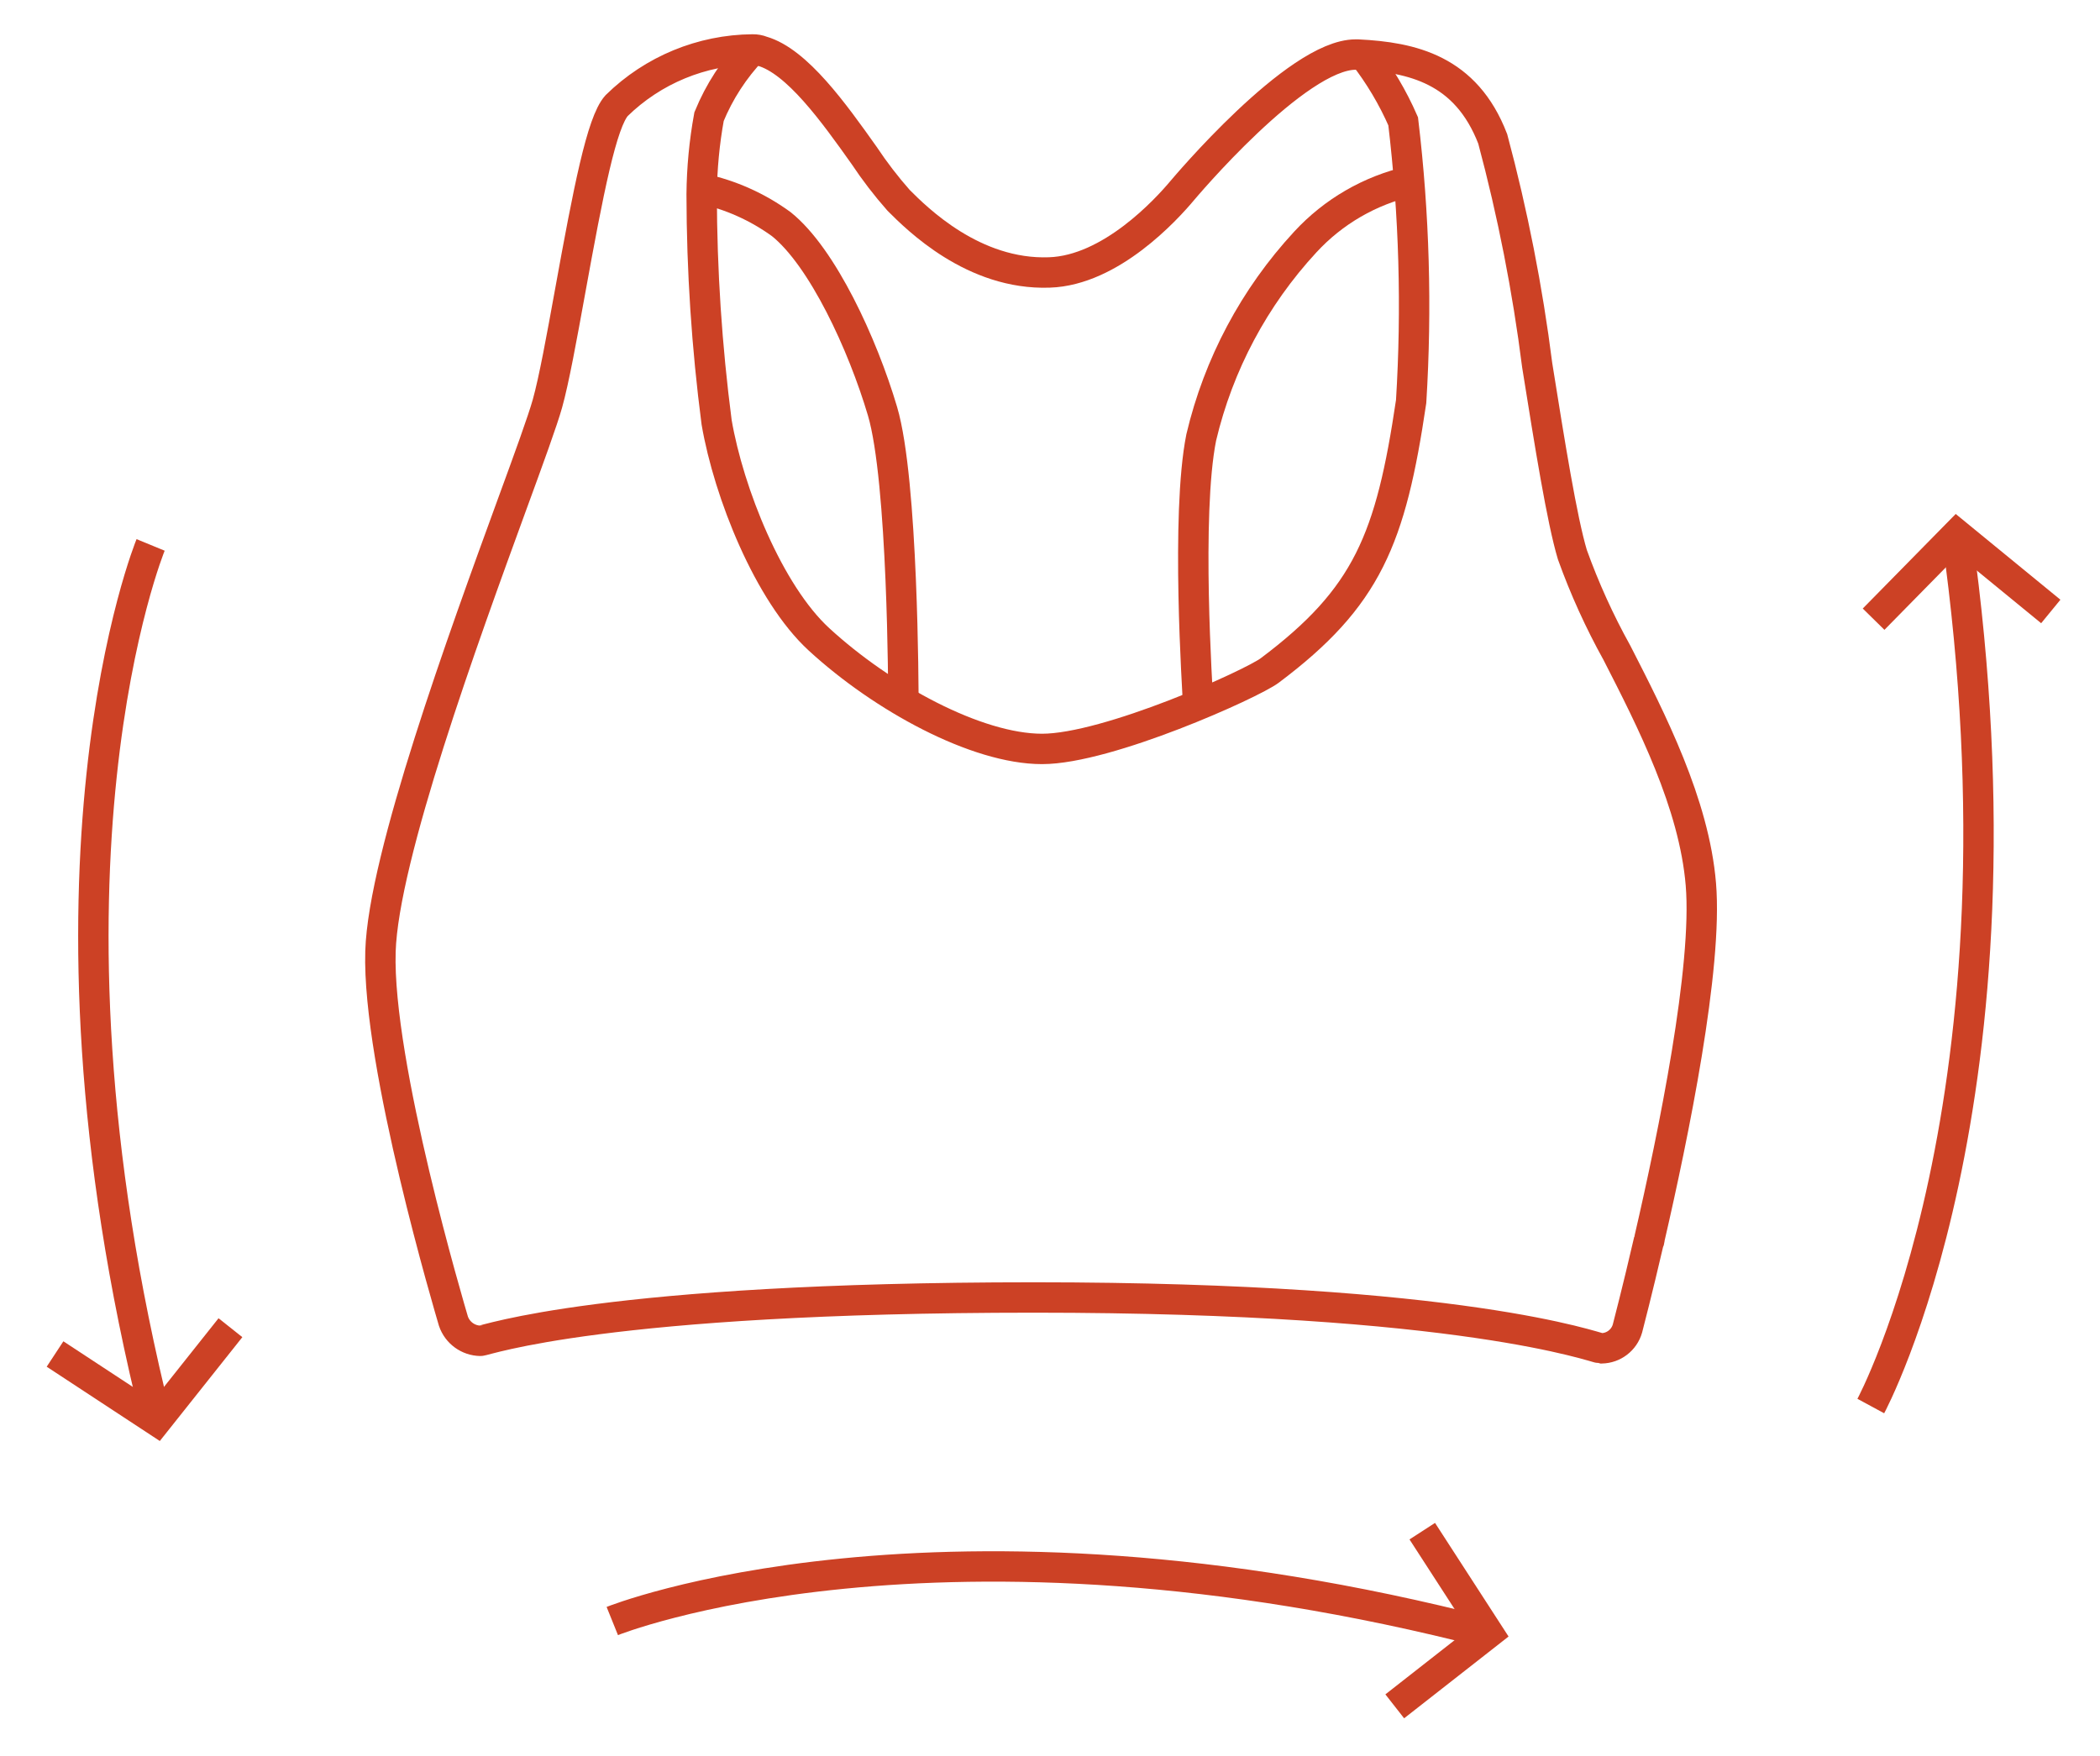
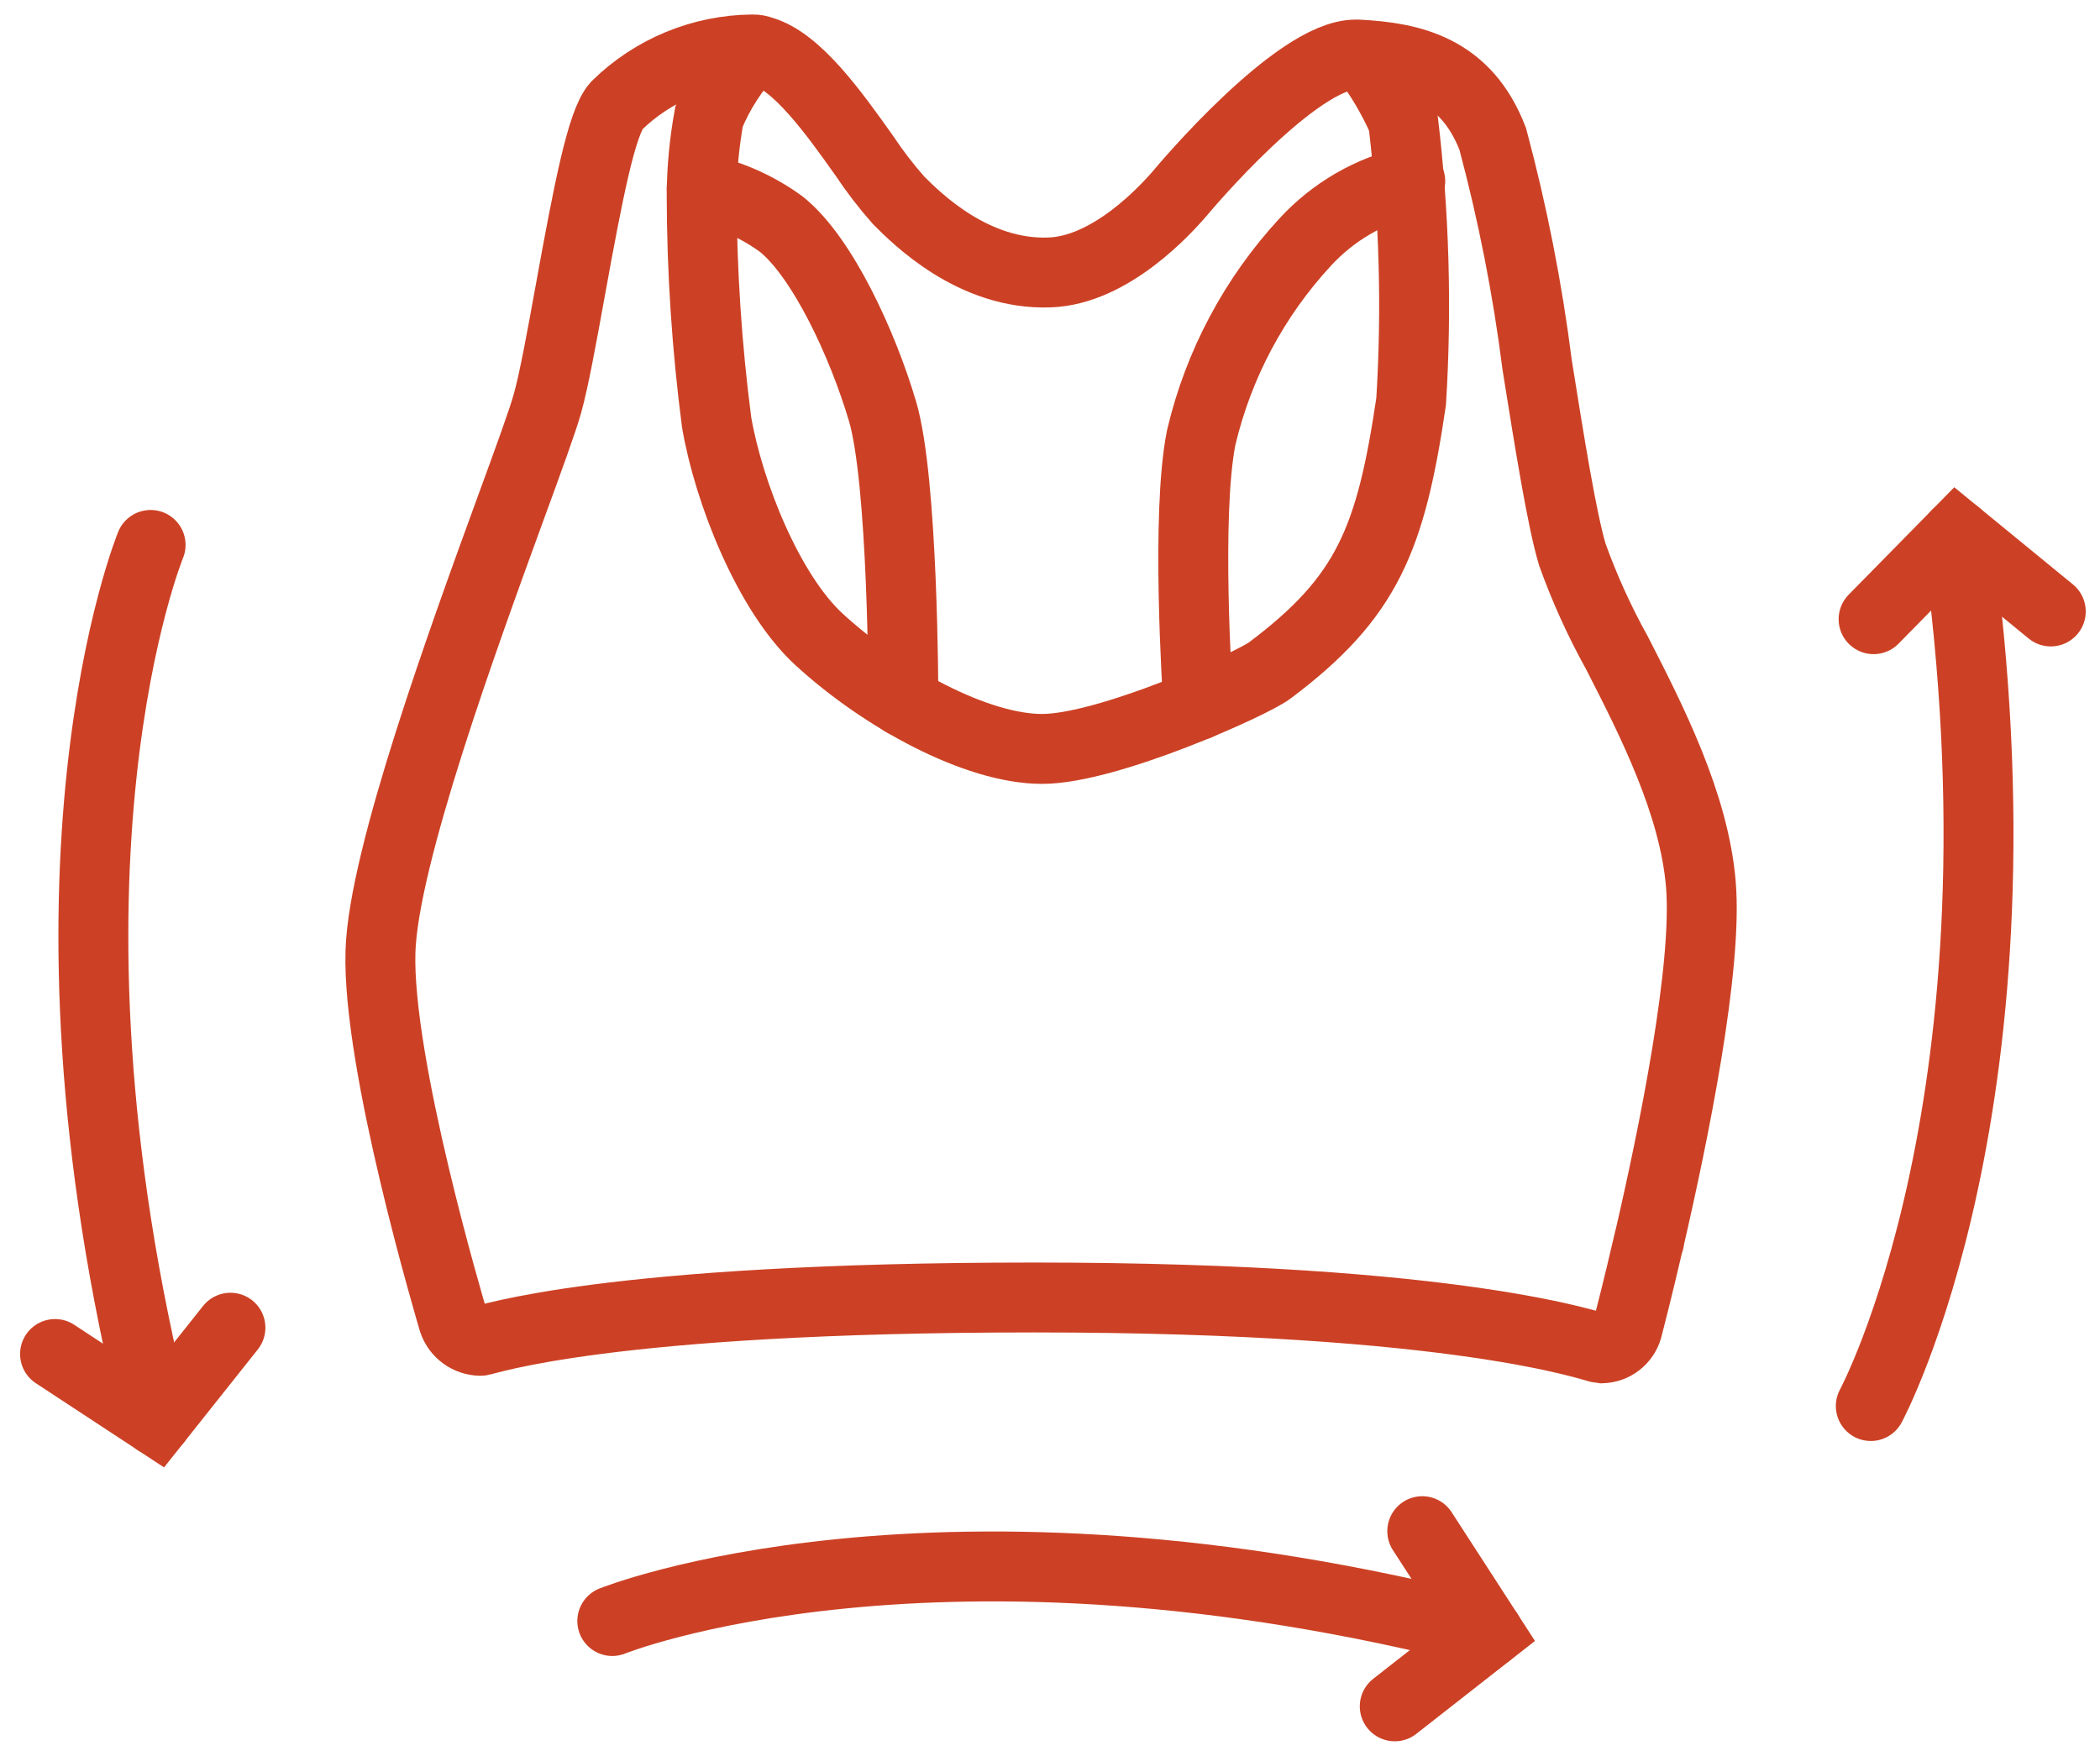
<svg xmlns="http://www.w3.org/2000/svg" width="100%" height="100%" viewBox="0 0 69.082 57.76" id="wire_free_comfort_bold">
  <g id="Size_Fitting" dataName="Size &amp; Fitting" transform="translate(3.427 1.626)">
-     <path id="Trazado_183" dataName="Trazado 183" d="M56.821,139.358s10.641-4.293,28.814.395" transform="translate(-40.106 -87.645)" fill="none" stroke="#cc4125" strokeLinecap="round" strokeLinejoin="round" strokeWidth="2.3" />
-     <path id="Trazado_184" dataName="Trazado 184" d="M131.662,134.222l2.171,3.355-3.076,2.409" transform="translate(-88.302 -85.466)" fill="none" stroke="#cc4125" strokeLinecap="round" strokeLinejoin="round" strokeWidth="2.3" />
-     <path id="Trazado_185" dataName="Trazado 185" d="M8.827,59.483s5.455-10.095,2.829-28.678" transform="translate(49.288 -14.844)" fill="none" stroke="#cc4125" strokeLinecap="round" strokeLinejoin="round" strokeWidth="2.3" />
-     <path id="Trazado_186" dataName="Trazado 186" d="M7.829,33.338,4.738,30.806,2,33.592" transform="translate(56.207 -14.844)" fill="none" stroke="#cc4125" strokeLinecap="round" strokeLinejoin="round" strokeWidth="2.3" />
-     <path id="Trazado_187" dataName="Trazado 187" d="M0,28.678S5.454,18.584,2.829,0" transform="translate(4.537 44.824) rotate(173.976)" fill="none" stroke="#cc4125" strokeLinecap="round" strokeLinejoin="round" strokeWidth="2.3" />
-     <path id="Trazado_188" dataName="Trazado 188" d="M5.829,2.532,2.738,0,0,2.787" transform="translate(4.446 44.833) rotate(173.976)" fill="none" stroke="#cc4125" strokeLinecap="round" strokeLinejoin="round" strokeWidth="2.3" />
+     <path id="Trazado_183" dataName="Trazado 183" d="M56.821,139.358s10.641-4.293,28.814.395" transform="translate(-40.106 -87.645)" fill="none" stroke="#cc4125" stroke-linecap="round" strokeLinejoin="round" stroke-width="2.3" />
+     <path id="Trazado_184" dataName="Trazado 184" d="M131.662,134.222l2.171,3.355-3.076,2.409" transform="translate(-88.302 -85.466)" fill="none" stroke="#cc4125" stroke-linecap="round" strokeLinejoin="round" stroke-width="2.3" />
+     <path id="Trazado_185" dataName="Trazado 185" d="M8.827,59.483s5.455-10.095,2.829-28.678" transform="translate(49.288 -14.844)" fill="none" stroke="#cc4125" stroke-linecap="round" strokeLinejoin="round" stroke-width="2.3" />
+     <path id="Trazado_186" dataName="Trazado 186" d="M7.829,33.338,4.738,30.806,2,33.592" transform="translate(56.207 -14.844)" fill="none" stroke="#cc4125" stroke-linecap="round" strokeLinejoin="round" stroke-width="2.3" />
+     <path id="Trazado_187" dataName="Trazado 187" d="M0,28.678S5.454,18.584,2.829,0" transform="translate(4.537 44.824) rotate(173.976)" fill="none" stroke="#cc4125" stroke-linecap="round" strokeLinejoin="round" stroke-width="2.3" />
+     <path id="Trazado_188" dataName="Trazado 188" d="M5.829,2.532,2.738,0,0,2.787" transform="translate(4.446 44.833) rotate(173.976)" fill="none" stroke="#cc4125" stroke-linecap="round" strokeLinejoin="round" stroke-width="2.3" />
    <g id="Grupo_21" dataName="Grupo 21" transform="translate(9.088 0)">
-       <path id="Trazado_66" dataName="Trazado 66" d="M206.767,348.919c.791-3.423,1.918-8.929,1.69-11.657-.22-2.652-1.629-5.405-2.761-7.617a21.953,21.953,0,0,1-1.466-3.23c-.343-1.145-.739-3.617-1.157-6.232a55.862,55.862,0,0,0-1.463-7.449c-.881-2.289-2.655-2.686-4.439-2.775H197.1c-1.952,0-5.666,4.432-5.705,4.477-.515.615-2.347,2.628-4.37,2.693-2.5.09-4.36-1.774-4.959-2.373a13.605,13.605,0,0,1-1.135-1.478c-.993-1.4-2.208-3.1-3.357-3.43a.8.8,0,0,0-.312-.057,6.468,6.468,0,0,0-4.472,1.848c-.49.544-.926,2.78-1.533,6.129-.272,1.5-.529,2.911-.744,3.678-.153.547-.6,1.779-1.172,3.339-1.581,4.332-4.227,11.582-4.32,14.686-.114,3.71,2.3,11.823,2.4,12.166a.955.955,0,0,0,.889.646h0c.164,0,4.052-1.426,18.217-1.426s18.468,1.666,18.636,1.673h.03a.9.9,0,0,0,.849-.652c.035-.136.325-1.247.692-2.829a.255.255,0,0,0,.032-.1A.091.091,0,0,0,206.767,348.919Z" transform="translate(-165.02 -309.79)" fill="none" stroke="#cc4125" strokeLinecap="round" strokeLinejoin="round" strokeWidth="2.3" />
-       <path id="Trazado_67" dataName="Trazado 67" d="M202.8,340.168c0-.28-.009-7.275-.687-9.558-.652-2.2-1.973-5.069-3.33-6.155a6.916,6.916,0,0,0-2.617-1.169" transform="translate(-185.597 -318.706)" fill="none" stroke="#cc4125" strokeLinecap="round" strokeLinejoin="round" strokeWidth="2.3" />
-       <path id="Trazado_68" dataName="Trazado 68" d="M250.935,322.568a6.727,6.727,0,0,0-3.452,2A14.317,14.317,0,0,0,244.059,331c-.51,2.55-.121,8.337-.1,8.807" transform="translate(-217.058 -318.232)" fill="none" stroke="#cc4125" strokeLinecap="round" strokeLinejoin="round" strokeWidth="2.3" />
-       <path id="Trazado_69" dataName="Trazado 69" d="M197.828,309.794a7.106,7.106,0,0,0-1.435,2.211,15,15,0,0,0-.243,2.558,58.834,58.834,0,0,0,.492,7.5c.4,2.33,1.717,5.625,3.367,7.142,2.09,1.922,5.181,3.606,7.339,3.606s6.894-2.135,7.489-2.581c3.215-2.412,3.982-4.326,4.652-8.85a51.134,51.134,0,0,0-.262-9.22,10.257,10.257,0,0,0-1.3-2.19" transform="translate(-185.583 -309.794)" fill="none" stroke="#cc4125" strokeLinecap="round" strokeLinejoin="round" strokeWidth="2.3" />
+       <path id="Trazado_66" dataName="Trazado 66" d="M206.767,348.919c.791-3.423,1.918-8.929,1.69-11.657-.22-2.652-1.629-5.405-2.761-7.617a21.953,21.953,0,0,1-1.466-3.23c-.343-1.145-.739-3.617-1.157-6.232a55.862,55.862,0,0,0-1.463-7.449c-.881-2.289-2.655-2.686-4.439-2.775H197.1c-1.952,0-5.666,4.432-5.705,4.477-.515.615-2.347,2.628-4.37,2.693-2.5.09-4.36-1.774-4.959-2.373a13.605,13.605,0,0,1-1.135-1.478c-.993-1.4-2.208-3.1-3.357-3.43a.8.8,0,0,0-.312-.057,6.468,6.468,0,0,0-4.472,1.848c-.49.544-.926,2.78-1.533,6.129-.272,1.5-.529,2.911-.744,3.678-.153.547-.6,1.779-1.172,3.339-1.581,4.332-4.227,11.582-4.32,14.686-.114,3.71,2.3,11.823,2.4,12.166a.955.955,0,0,0,.889.646h0c.164,0,4.052-1.426,18.217-1.426s18.468,1.666,18.636,1.673h.03a.9.9,0,0,0,.849-.652c.035-.136.325-1.247.692-2.829a.255.255,0,0,0,.032-.1A.091.091,0,0,0,206.767,348.919Z" transform="translate(-165.02 -309.79)" fill="none" stroke="#cc4125" stroke-linecap="round" strokeLinejoin="round" stroke-width="2.3" />
+       <path id="Trazado_67" dataName="Trazado 67" d="M202.8,340.168c0-.28-.009-7.275-.687-9.558-.652-2.2-1.973-5.069-3.33-6.155a6.916,6.916,0,0,0-2.617-1.169" transform="translate(-185.597 -318.706)" fill="none" stroke="#cc4125" stroke-linecap="round" strokeLinejoin="round" stroke-width="2.3" />
+       <path id="Trazado_68" dataName="Trazado 68" d="M250.935,322.568a6.727,6.727,0,0,0-3.452,2A14.317,14.317,0,0,0,244.059,331c-.51,2.55-.121,8.337-.1,8.807" transform="translate(-217.058 -318.232)" fill="none" stroke="#cc4125" stroke-linecap="round" strokeLinejoin="round" stroke-width="2.3" />
+       <path id="Trazado_69" dataName="Trazado 69" d="M197.828,309.794a7.106,7.106,0,0,0-1.435,2.211,15,15,0,0,0-.243,2.558,58.834,58.834,0,0,0,.492,7.5c.4,2.33,1.717,5.625,3.367,7.142,2.09,1.922,5.181,3.606,7.339,3.606s6.894-2.135,7.489-2.581c3.215-2.412,3.982-4.326,4.652-8.85a51.134,51.134,0,0,0-.262-9.22,10.257,10.257,0,0,0-1.3-2.19" transform="translate(-185.583 -309.794)" fill="none" stroke="#cc4125" strokeLinecap="round" strokeLinejoin="round" stroke-width="2.3" />
    </g>
  </g>
+ 	Z
</svg>
